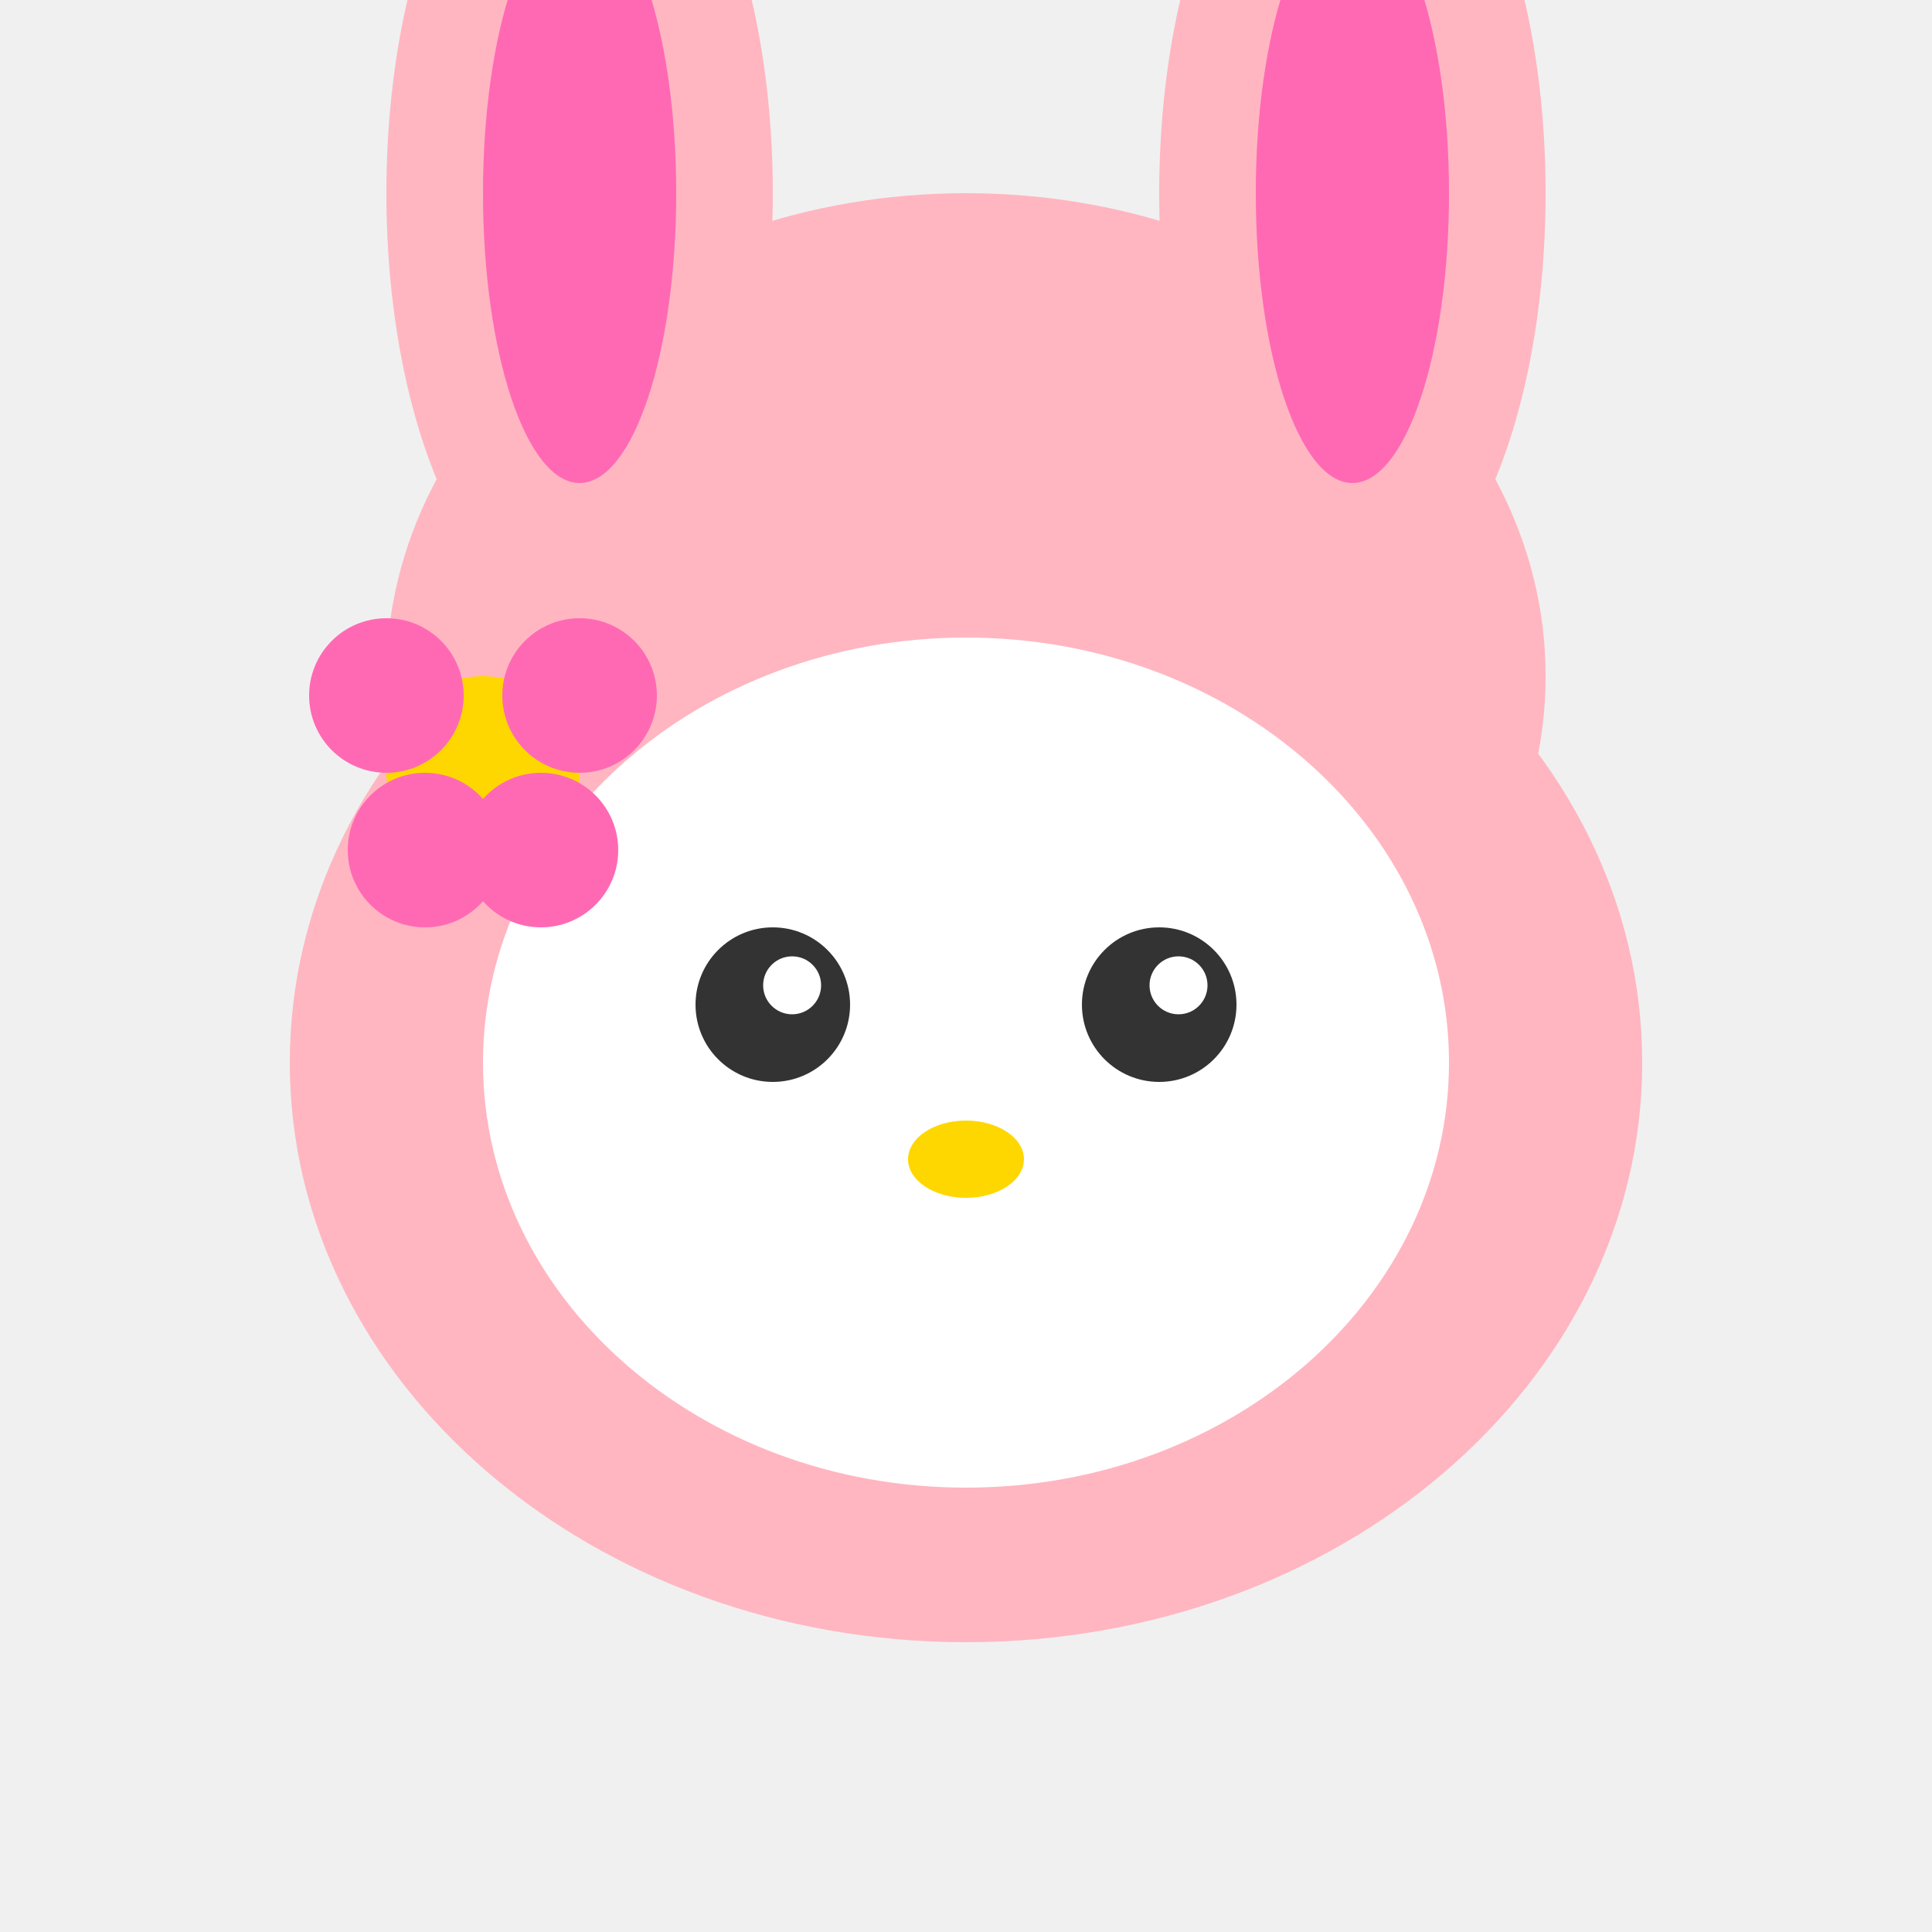
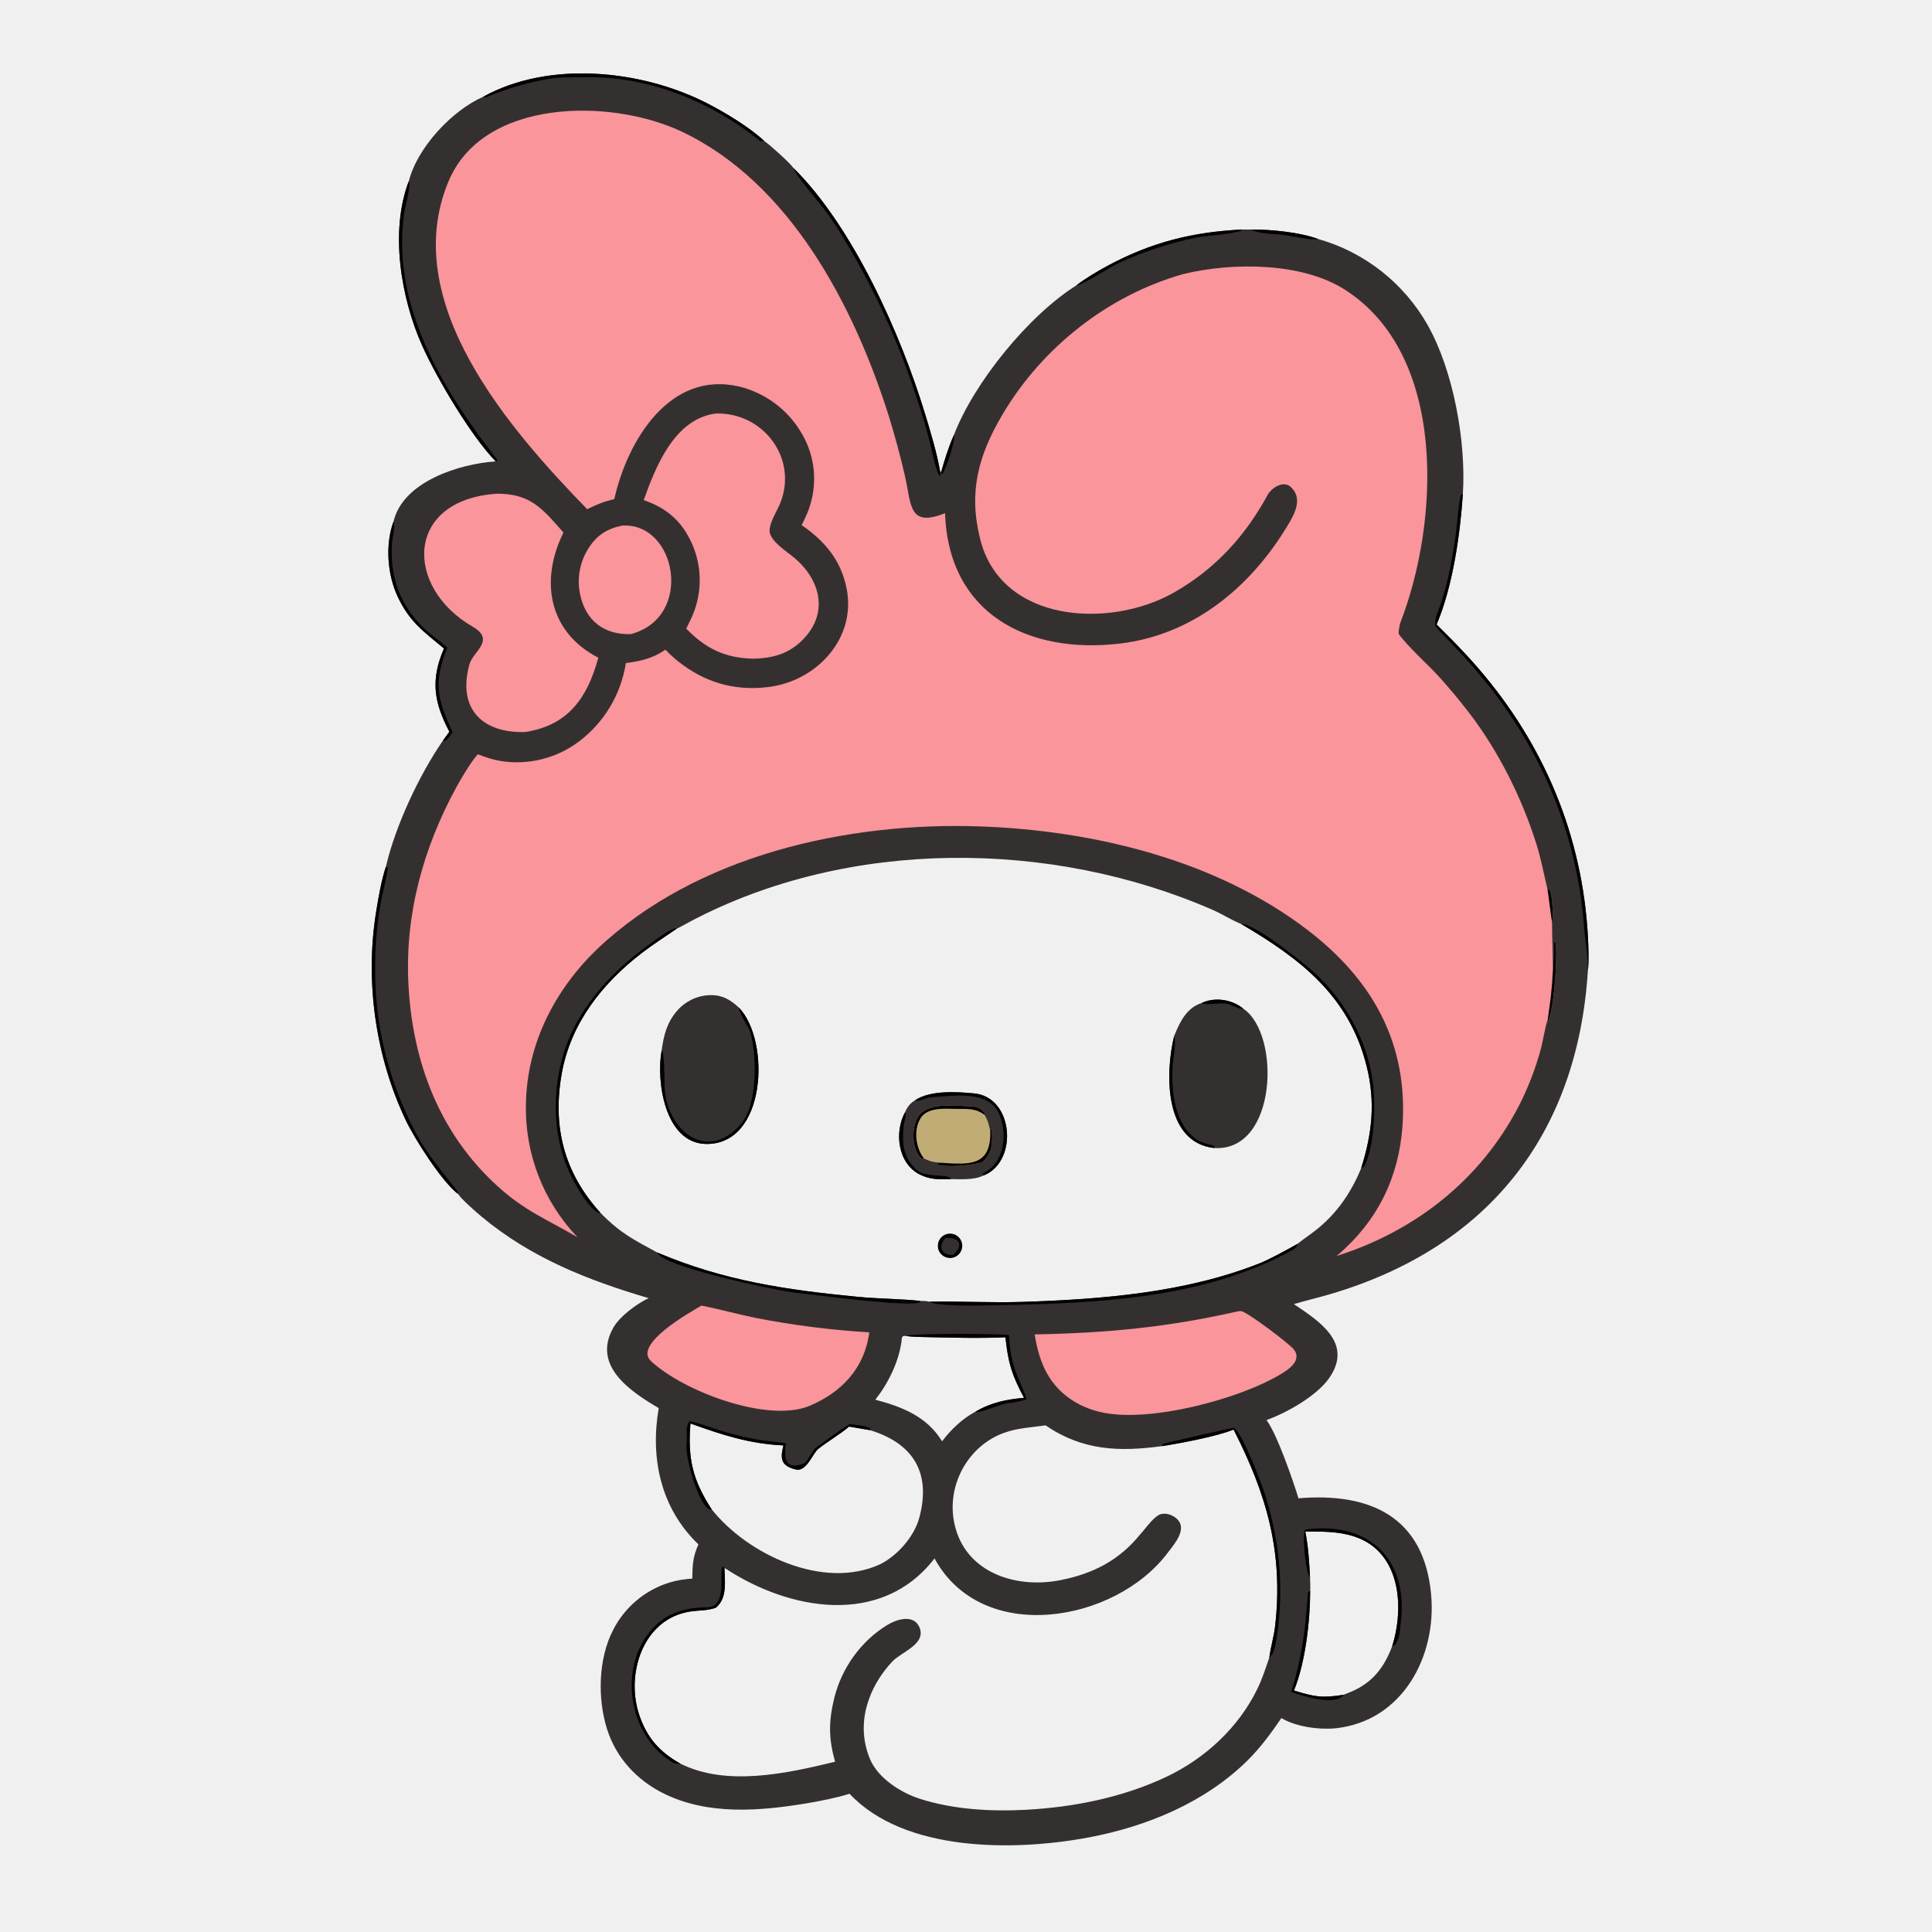
- <svg xmlns="http://www.w3.org/2000/svg" viewBox="0 0 100 100">
-   <ellipse cx="50" cy="55" rx="35" ry="30" fill="#FFB6C1" />
-   <ellipse cx="50" cy="35" rx="30" ry="25" fill="#FFB6C1" />
-   <ellipse cx="30" cy="10" rx="10" ry="22" fill="#FFB6C1" />
-   <ellipse cx="70" cy="10" rx="10" ry="22" fill="#FFB6C1" />
-   <ellipse cx="30" cy="10" rx="5" ry="15" fill="#FF69B4" />
-   <ellipse cx="70" cy="10" rx="5" ry="15" fill="#FF69B4" />
-   <ellipse cx="50" cy="55" rx="25" ry="22" fill="#FFFFFF" />
-   <circle cx="40" cy="52" r="4" fill="#333" />
-   <circle cx="60" cy="52" r="4" fill="#333" />
-   <circle cx="41" cy="51" r="1.5" fill="#FFF" />
-   <circle cx="61" cy="51" r="1.5" fill="#FFF" />
-   <ellipse cx="50" cy="60" rx="3" ry="2" fill="#FFD700" />
-   <circle cx="25" cy="40" r="5" fill="#FFD700" />
-   <circle cx="20" cy="36" r="4" fill="#FF69B4" />
-   <circle cx="30" cy="36" r="4" fill="#FF69B4" />
-   <circle cx="22" cy="44" r="4" fill="#FF69B4" />
-   <circle cx="28" cy="44" r="4" fill="#FF69B4" />
+ <svg xmlns="http://www.w3.org/2000/svg" version="1.1" style="display: block;" viewBox="0 0 2048 2048" width="1024" height="1024" preserveAspectRatio="none">
+   <path transform="translate(0,0)" fill="rgb(53,48,48)" d="M 512.258 102.532 C 582.244 63.858 680.351 73.957 749.829 109.613 C 768.839 119.369 794.719 135.002 809.989 149.321 C 816.059 153.519 836.823 172.099 841.257 178.241 C 904.437 240.775 954.763 354.193 980.432 438.157 C 985.489 454.701 993.594 481.698 996.32 498.672 L 997.593 500.72 C 1001.84 485.789 1005.1 475.009 1011.31 460.827 C 1032.68 405.194 1090.69 334.049 1141.15 302.421 C 1149.94 295.431 1164.47 286.901 1174.3 281.627 C 1220.94 256.605 1264.5 245.846 1316.98 243.28 L 1326.84 243.305 C 1347.48 243.17 1377.62 246.176 1397.18 253.297 C 1446.53 267.254 1488.36 300.166 1513.53 344.849 C 1540.67 392.954 1554.32 468.505 1550.7 523.739 C 1547.79 566.635 1539.96 622.041 1522.85 662.026 C 1544.1 683.013 1561.17 700.443 1580.11 724.156 C 1646.26 807.007 1682.23 905.391 1683.91 1011.47 C 1683.99 1016.43 1683.82 1024.15 1683.22 1029.04 C 1672.16 1203.59 1576.34 1323.43 1408.57 1372.29 C 1396.47 1375.81 1383.48 1378.84 1371.57 1382.42 C 1398.57 1400.57 1435.12 1423.85 1408.69 1461.23 C 1395.47 1479.92 1363.66 1497.84 1342.56 1505.31 C 1353.9 1520.61 1370.55 1569.16 1376.46 1588.26 C 1452.22 1581.92 1509.29 1607.68 1517.01 1689.78 C 1523.23 1755.83 1486.66 1824.36 1416.01 1832.04 C 1398.46 1833.79 1373.98 1830.57 1358.3 1821.25 C 1347.57 1837.03 1336.23 1852.47 1322.66 1865.93 C 1277.62 1910.59 1215.83 1936.13 1154.17 1947.74 C 1075.91 1962.47 958.903 1963.72 900.528 1901.42 C 887.569 1905.67 869.554 1909.15 855.959 1911.44 C 805.697 1919.89 750.516 1924.49 703.446 1901.12 C 674.971 1886.99 653.197 1863.44 643.559 1833.11 C 633.291 1800.79 634.112 1758.65 649.757 1728.19 C 661.936 1703.96 683.442 1685.72 709.337 1677.66 C 717.446 1675.13 725.398 1673.98 733.844 1673.36 C 734.06 1658.84 734.355 1650.54 740.359 1637.09 C 700.401 1598.84 689.098 1545.97 698.259 1492.62 C 669.011 1475.44 626.945 1448 650.259 1407.21 C 657.039 1395.34 675.29 1381.75 687.652 1376.1 C 622.893 1357 563.03 1333.43 510.491 1289.68 C 504.699 1284.86 489.273 1271.41 485.534 1265.65 C 468.459 1252.72 439.661 1207.57 430.065 1187.34 C 398.135 1120.02 386.9 1041.02 398.571 967.464 C 400.9 952.782 404.367 932.648 409.04 918.865 C 419.004 875.596 444.437 821.39 469.518 785.057 L 476.358 775.629 C 459.893 744.476 456.225 720.607 470.644 687.443 C 449.136 669.415 434.093 659.435 421.34 631.99 C 410.564 608.8 408.241 576.943 417.156 552.88 C 427.173 510.162 487.461 491.629 525.517 489.084 C 499.706 462.817 463.324 401.509 447.718 366.812 C 425.096 316.515 412.918 245.004 433.406 191.95 C 442.305 156.481 479.204 117.045 512.258 102.532 z M 636.579 1285.73 C 657.806 1307.35 671.362 1313.9 696.788 1327.75 C 767.559 1357.72 833.239 1367.33 909.389 1374.7 C 930.164 1376.71 955.787 1376.87 975.163 1378.99 C 978.087 1379.08 982.533 1378.97 985.115 1379.87 C 1017.39 1379.22 1051.43 1381.1 1084.16 1380.05 C 1167.84 1377.37 1256.49 1370.34 1335.03 1339.25 C 1346.52 1334.7 1364.72 1324.54 1375.7 1318.39 C 1376.36 1317.54 1387.14 1309.73 1388.94 1308.44 C 1414.02 1290.59 1431.21 1266.88 1442.88 1238.35 C 1454.49 1201.66 1458.18 1168.46 1448.76 1130.48 C 1430.27 1055.95 1378.68 1016.47 1315.98 979.63 L 1315.15 979.289 C 1305.08 975.081 1295.55 968.914 1285.59 964.56 C 1114.09 889.604 899.629 888.52 732.639 976.355 C 727.458 979.08 722.433 982.089 717.107 984.628 C 704.643 993.217 692.563 1000.84 680.535 1010.07 C 638.517 1042.3 605.029 1084.61 595.506 1137.83 C 585.375 1194.44 597.97 1243.23 636.579 1285.73 z M 731.901 1508.94 C 728.892 1545.94 734.209 1568.92 754.341 1599.87 C 792.238 1647.63 872.702 1685.96 933.032 1658.16 C 951.524 1648.87 969.164 1628.77 974.54 1608.66 C 987.398 1560.57 967.454 1529.8 922.13 1516.01 L 900.128 1512.23 C 889.722 1520.94 877.962 1527.54 867.434 1535.85 C 861.617 1540.44 854.838 1560.47 843.72 1557.76 C 827.463 1553.81 827 1546.08 830.475 1532.21 C 794.409 1530.53 765.384 1521.01 731.901 1508.94 z M 959.564 1416.05 L 956.846 1416.55 C 955.411 1419.73 956.126 1418 955.723 1421.2 C 952.91 1443.5 941.587 1466.3 927.903 1483.73 C 956.318 1491.31 982.336 1501.34 998.675 1527.84 C 1007.39 1515.99 1020.77 1503.27 1033.94 1496.53 C 1050.35 1486.71 1066.86 1483.41 1085.52 1481.76 C 1072.39 1456.89 1068.81 1445.27 1065.8 1417.58 C 1036.91 1418.82 1007.3 1417.96 978.389 1417.3 C 972.196 1417.16 965.655 1417.06 959.564 1416.05 z M 1388.84 1685.88 C 1388.84 1717.85 1383.89 1762.17 1371.65 1792.04 C 1393.82 1798.75 1401.03 1800.23 1424.3 1796.52 C 1427.38 1795.34 1430.43 1794.1 1433.46 1792.79 C 1455.5 1783.01 1467.4 1767.2 1475.72 1745.16 C 1489.03 1703.21 1484.57 1644.69 1435.49 1628.71 C 1418.27 1623.11 1401.55 1623.61 1383.66 1623.41 C 1386.96 1640.1 1387.78 1655.23 1388.68 1672.13 C 1388.8 1676.1 1389.16 1682.08 1388.84 1685.88 z M 885.2 1867.51 C 878.313 1842.83 878.242 1824.77 884.44 1799.59 C 892.387 1767.87 912.925 1739.24 941.034 1722.26 C 950.199 1716.73 968.113 1710.82 974.402 1724.47 C 982.815 1742.73 955.343 1751.07 945.736 1761.42 C 935.707 1772.23 926.674 1785.78 921.632 1799.93 C 913.362 1821.61 913.506 1844.48 922.635 1865.6 C 931.47 1885.46 955.285 1900.47 975.18 1906.83 C 1010.92 1918.25 1051.08 1920.49 1088.43 1918.4 C 1138.86 1915.58 1190.4 1905.26 1236.28 1883.57 C 1277.37 1864.15 1312.93 1831.35 1332.91 1790.17 C 1338.22 1779.24 1341.63 1768.39 1345.53 1756.98 C 1346.86 1746.47 1350.4 1734.97 1351.71 1723.45 C 1360.56 1645.51 1342.67 1583.96 1307.64 1515.4 C 1290.68 1522.49 1250.43 1530.11 1231.91 1532.94 C 1186.4 1539.12 1147.59 1537.79 1108.31 1510.93 C 1093.34 1513.08 1078.86 1513.7 1064.62 1518.77 C 1027.33 1532.05 1004.77 1571.77 1010.85 1610.42 C 1019.53 1665.62 1074.84 1684.83 1124.27 1674.99 C 1158.47 1668.19 1186.2 1654.2 1208.48 1626.68 C 1214.53 1620.16 1220.23 1611.23 1227.75 1606.28 C 1235.92 1601.31 1250.27 1608.09 1251.73 1617.39 C 1253.31 1627.43 1243.51 1638.46 1237.9 1645.94 C 1182.41 1719.95 1041.14 1744.72 990.63 1652 C 934.314 1725.05 836.264 1707.31 767.952 1661.99 C 768.279 1675.33 770.706 1691.67 761.43 1701.71 C 760.615 1702.58 759.772 1703.43 758.902 1704.24 C 749.525 1707.6 741.209 1706.81 731.546 1708.31 C 681.047 1716.15 662.869 1775.33 677.889 1818.69 C 686.215 1842.73 699.515 1857.25 721.038 1869.43 C 770.126 1894.14 834.118 1879.91 885.2 1867.51 z" />
+   <path transform="translate(0,0)" fill="rgb(1,1,1)" d="M 1683.22 1029.04 C 1683.22 1010.49 1680.41 998.389 1679.08 981.368 C 1671.73 887.118 1636.66 800.951 1578.11 726.95 C 1565.42 710.918 1553.5 697.663 1539.32 682.738 C 1534.65 677.821 1524.72 668.397 1521.55 663.43 C 1521 657.93 1521.84 654.708 1523.76 649.62 C 1529.74 633.783 1534.08 617.734 1537.45 601.111 C 1540.04 587.861 1542.17 574.525 1543.82 561.126 C 1544.76 553.226 1546.44 530.384 1548.68 524.489 L 1550.7 523.739 C 1547.79 566.635 1539.96 622.041 1522.85 662.026 C 1544.1 683.013 1561.17 700.443 1580.11 724.156 C 1646.26 807.007 1682.23 905.391 1683.91 1011.47 C 1683.99 1016.43 1683.82 1024.15 1683.22 1029.04 z" />
+   <path transform="translate(0,0)" fill="rgb(1,1,1)" d="M 409.04 918.865 L 411.113 919.701 C 409.793 931.964 405.284 946.258 403.2 959.228 C 396.726 998.178 395.936 1037.86 400.854 1077.04 C 406.944 1121.53 421.043 1164.56 442.468 1204.02 C 453.441 1224.13 469.681 1243.39 483.816 1261.21 C 484.977 1262.68 485.516 1263.85 485.534 1265.65 C 468.459 1252.72 439.661 1207.57 430.065 1187.34 C 398.135 1120.02 386.9 1041.02 398.571 967.464 C 400.9 952.782 404.367 932.648 409.04 918.865 z" />
+   <path transform="translate(0,0)" fill="rgb(1,1,1)" d="M 841.257 178.241 C 904.437 240.775 954.763 354.193 980.432 438.157 C 985.489 454.701 993.594 481.698 996.32 498.672 C 996.801 501.432 997.215 502.24 996.437 504.911 C 992.594 502.048 987.949 477.641 986.423 471.736 C 982.011 454.168 976.867 436.791 971.004 419.652 C 951.213 359.134 924.31 301.179 890.859 247.002 C 885.512 238.359 879.788 229.955 873.705 221.813 C 867.207 213.167 843.019 185.677 841.257 178.241 z" />
+   <path transform="translate(0,0)" fill="rgb(1,1,1)" d="M 433.406 191.95 C 435.614 197.998 429.512 218.59 428.606 224.779 C 414.199 323.2 468.737 412.271 526.605 486.742 C 526.638 487.373 526.672 488.003 526.705 488.634 L 525.517 489.084 C 499.706 462.817 463.324 401.509 447.718 366.812 C 425.096 316.515 412.918 245.004 433.406 191.95 z" />
+   <path transform="translate(0,0)" fill="rgb(1,1,1)" d="M 512.258 102.532 C 582.244 63.858 680.351 73.957 749.829 109.613 C 768.839 119.369 794.719 135.002 809.989 149.321 C 808.942 149.465 806.463 149.987 805.438 149.167 C 752.933 107.163 686.691 80.295 618.848 81.831 C 605.467 82.134 593.669 81.381 580.402 83.823 C 568.022 86.064 555.782 89.023 543.746 92.685 C 535.206 95.364 523.335 99.649 514.938 103.333 C 514.045 103.066 513.151 102.799 512.258 102.532 z" />
+   <path transform="translate(0,0)" fill="rgb(1,1,1)" d="M 470.644 687.443 C 449.136 669.415 434.093 659.435 421.34 631.99 C 410.564 608.8 408.241 576.943 417.156 552.88 C 419.495 558.791 415.953 568.071 415.451 577.098 C 413.481 612.542 424.314 641.8 449.935 666.559 C 456.93 673.319 467.67 680.255 474.082 686.619 C 459.236 723.859 463.445 740.888 479.773 776.062 C 477.295 779.659 475.639 782.8 472.025 785.135 L 469.518 785.057 L 476.358 775.629 C 459.893 744.476 456.225 720.607 470.644 687.443 z" />
+   <path transform="translate(0,0)" fill="rgb(1,1,1)" d="M 1141.15 302.421 C 1149.94 295.431 1164.47 286.901 1174.3 281.627 C 1220.94 256.605 1264.5 245.846 1316.98 243.28 C 1311.3 248.391 1279.76 249.503 1269.26 251.62 C 1239.48 257.622 1213.48 266.403 1185.79 278.868 C 1177.66 282.524 1145.91 303.303 1141.15 302.421 z" />
+   <path transform="translate(0,0)" fill="rgb(1,1,1)" d="M 1326.84 243.305 C 1347.48 243.17 1377.62 246.176 1397.18 253.297 C 1393.3 255.326 1369.74 250.47 1364.18 249.516 C 1356.51 248.202 1331.18 248.045 1326.84 243.305 z" />
+   <path transform="translate(0,0)" fill="rgb(1,1,1)" d="M 1011.31 460.827 C 1013.4 466.028 1002.31 498.906 998.551 502.972 L 997.593 500.72 C 1001.84 485.789 1005.1 475.009 1011.31 460.827 z" />
+   <path transform="translate(0,0)" fill="rgb(249,149,155)" d="M 622.411 539.751 C 540.818 455.763 421.909 320.637 475.377 192.387 C 512.257 103.926 647.547 104.159 722.219 139.303 C 837.622 193.616 905.713 325.15 942.32 441.571 C 948.703 462.21 954.329 483.074 959.188 504.123 C 966.302 534.646 962.622 559.712 1001.82 543.99 C 1005.27 650.131 1089.26 693.929 1187.53 682.163 C 1263 673.126 1322.96 624.715 1362.11 561.658 C 1370.71 547.795 1383.52 528.443 1366.84 515.038 C 1358.53 509.873 1347.42 517.892 1343.69 524.736 C 1319.82 568.597 1287.76 603.556 1244.17 628.253 C 1176.55 666.568 1061.44 660.676 1039.05 571.578 C 1026.51 521.664 1036.85 482.952 1063.01 438.84 C 1104.98 368.08 1174.93 312.916 1254.3 290.531 C 1306.07 277.892 1379.83 277.862 1425.59 307.052 C 1534.73 376.662 1525.78 553.924 1484.28 660.469 C 1483.57 662.282 1482.18 671.247 1482.78 672.112 C 1491.29 684.349 1515.67 706.575 1524.8 716.643 C 1536.31 729.375 1547.31 742.568 1557.77 756.189 C 1588.78 796.715 1613.74 846.833 1628.91 895.569 C 1633.64 910.792 1636.78 927.445 1640.49 942.985 L 1642.52 942.787 C 1645.67 947.317 1646.88 972.77 1645.22 977.663 C 1645.3 994.39 1646.05 1011.37 1646.14 1028.38 C 1647.15 1022 1646.46 998.765 1648.2 995.818 C 1652 1007.03 1647.62 1065.52 1642.37 1078.7 C 1641.8 1080.12 1642.16 1080.56 1642.2 1081.3 L 1640.6 1081.07 C 1638.51 1085.74 1635.43 1103.99 1633.79 1110.29 C 1628.07 1131.96 1620.01 1152.94 1609.76 1172.87 C 1569.1 1250.94 1500.13 1305.01 1416.8 1331.43 C 1419.93 1328.86 1422.95 1326.18 1425.87 1323.38 C 1465.98 1285.57 1485.42 1238.61 1487.2 1184.1 C 1489.93 1100.34 1451.82 1036.46 1386.9 986.475 C 1289.67 911.62 1159.06 880.144 1038.07 876.003 C 897.751 871.2 738.2 906.644 633.389 1005.68 C 588.278 1049.07 558.589 1106.23 557.521 1170.19 C 556.222 1222.7 575.889 1273.57 612.176 1311.55 C 579.858 1292.6 556.552 1283.95 527.08 1257.08 C 465.569 1201 437.289 1125.49 432.967 1043.75 C 429.061 969.854 448.415 899.396 483.628 834.711 C 489.073 824.71 499.309 807.595 506.423 799.567 C 515.248 802.831 521.687 805.19 531.05 806.747 C 560.055 811.277 589.663 803.944 613.201 786.4 C 640.24 766.224 658.279 736.239 663.436 702.898 C 679.381 700.761 692.068 697.929 705.371 688.679 C 711.081 694.7 717.345 700.171 724.079 705.02 C 751.87 725.282 783.286 732.914 817.429 727.839 C 867.077 720.46 907.595 675.855 897.518 624.232 C 891.633 594.088 874.666 573.824 849.824 556.677 C 854.318 547.567 857.705 540.371 860.187 530.457 C 866.387 505.693 862.297 479.473 848.85 457.773 C 834.397 433.767 810.979 416.503 783.772 409.797 C 709.778 392.314 664.97 467.401 651.192 529.029 C 639.513 531.85 633.234 534.541 622.411 539.751 z" />
+   <path transform="translate(0,0)" fill="rgb(1,1,1)" d="M 1646.14 1028.38 C 1647.15 1022 1646.46 998.765 1648.2 995.818 C 1652 1007.03 1647.62 1065.52 1642.37 1078.7 C 1641.8 1080.12 1642.16 1080.56 1642.2 1081.3 L 1640.6 1081.07 C 1643.41 1061.95 1645.3 1047.66 1646.14 1028.38 z" />
+   <path transform="translate(0,0)" fill="rgb(1,1,1)" d="M 1640.49 942.985 L 1642.52 942.787 C 1645.67 947.317 1646.88 972.77 1645.22 977.663 C 1643.49 966.543 1642.15 954.342 1640.49 942.985 z" />
+   <path transform="translate(0,0)" fill="rgb(53,48,48)" d="M 1273.68 1063.27 C 1287.97 1056.56 1306.05 1059.41 1318.14 1069.39 C 1357.85 1096.3 1353.98 1221.24 1287 1216.95 C 1233.48 1210.78 1235.16 1136.95 1244.64 1098.23 C 1250.44 1083.85 1257.57 1068.44 1273.68 1063.27 z" />
+   <path transform="translate(0,0)" fill="rgb(1,1,1)" d="M 1244.64 1098.23 C 1247 1105.32 1243.52 1121.56 1243.04 1129.94 C 1241.54 1156.34 1244.85 1192.45 1269.12 1208.36 C 1276.13 1212.73 1283.63 1212.65 1287.53 1215.22 L 1287 1216.95 C 1233.48 1210.78 1235.16 1136.95 1244.64 1098.23 z" />
+   <path transform="translate(0,0)" fill="rgb(1,1,1)" d="M 1273.68 1063.27 C 1287.97 1056.56 1306.05 1059.41 1318.14 1069.39 C 1312.81 1070.03 1306.88 1065.43 1300.8 1064.09 C 1294.02 1062.58 1278.6 1065.92 1273.68 1063.27 z" />
+   <path transform="translate(0,0)" fill="rgb(53,48,48)" d="M 701.424 1113.27 C 703.564 1097.55 706.833 1084.17 717.513 1071.75 C 726.017 1061.71 738.291 1055.63 751.431 1054.95 C 764.933 1054.23 773.957 1059.4 783.372 1068.2 C 817.053 1103.37 812.473 1214.04 748.164 1212.63 C 704.813 1211.69 695.258 1146.13 701.424 1113.27 z" />
+   <path transform="translate(0,0)" fill="rgb(1,1,1)" d="M 783.372 1068.2 C 817.053 1103.37 812.473 1214.04 748.164 1212.63 C 704.813 1211.69 695.258 1146.13 701.424 1113.27 C 704.551 1116.66 704.341 1143.28 704.501 1150.99 C 705.443 1196.25 748.366 1233.87 785.13 1191.86 C 803.087 1171.34 802.396 1120.34 795.684 1095.43 C 793.647 1087.87 783.866 1076.01 783.372 1068.2 z" />
+   <path transform="translate(0,0)" fill="rgb(53,48,48)" d="M 969.926 1166.47 C 985.535 1155.53 1014.24 1157.3 1032.74 1159.07 C 1072.2 1162.83 1078.98 1223.81 1048.55 1243.06 C 1046.5 1244.36 1044.31 1245.42 1042.01 1246.22 C 1033.52 1250.88 1017.65 1250.07 1008.09 1249.92 C 996.077 1250.27 986.18 1250.66 974.974 1245 C 951.684 1233.22 947.788 1200.17 959.458 1178.92 C 961.241 1174.06 965.202 1168.94 969.926 1166.47 z" />
+   <path transform="translate(0,0)" fill="rgb(1,1,1)" d="M 969.926 1166.47 C 985.535 1155.53 1014.24 1157.3 1032.74 1159.07 C 1072.2 1162.83 1078.98 1223.81 1048.55 1243.06 C 1046.5 1244.36 1044.31 1245.42 1042.01 1246.22 C 1041.71 1245.12 1041.84 1245.86 1042.06 1243.99 L 1046.52 1241.11 C 1065.83 1228.82 1067.75 1198.35 1058.42 1179.39 C 1046.61 1155.41 1009.4 1161.69 987.583 1163.13 C 981.73 1163.52 974.864 1168.01 969.926 1166.47 z" />
+   <path transform="translate(0,0)" fill="rgb(1,1,1)" d="M 959.458 1178.92 C 961.221 1182.77 958.56 1188.39 958.037 1192.99 C 955.954 1211.34 957.271 1227.08 971.62 1240.15 C 981.207 1248.88 1006.23 1243.8 1008.09 1249.92 C 996.077 1250.27 986.18 1250.66 974.974 1245 C 951.684 1233.22 947.788 1200.17 959.458 1178.92 z" />
+   <path transform="translate(0,0)" fill="rgb(193,172,118)" d="M 979.545 1228.17 L 977.327 1228.45 C 965.148 1219.09 964.699 1186.58 979.218 1177.79 C 992.83 1169.55 1011.47 1172.33 1026.91 1172.67 C 1035.55 1172.86 1039.57 1173.97 1044.22 1180.82 L 1043.88 1182.02 C 1047.16 1188.29 1047.19 1188.66 1048.92 1195.53 L 1049.72 1198.63 L 1050.52 1196.5 C 1052.52 1200.03 1051.68 1213.82 1050.34 1218.02 C 1048.31 1224.39 1045.63 1227.61 1041.06 1232.15 C 1030.02 1235.37 1002.85 1237.84 993.256 1234.51 L 993.514 1233.34 L 995.519 1232.72 L 995.644 1233.83 L 996.572 1232.53 L 997.953 1232.6 C 989.624 1231.98 987.16 1231.6 979.545 1228.17 z" />
+   <path transform="translate(0,0)" fill="rgb(1,1,1)" d="M 979.545 1228.17 L 977.327 1228.45 C 965.148 1219.09 964.699 1186.58 979.218 1177.79 C 992.83 1169.55 1011.47 1172.33 1026.91 1172.67 C 1035.55 1172.86 1039.57 1173.97 1044.22 1180.82 L 1043.88 1182.02 C 1034.49 1174.51 1024.85 1175.64 1013.53 1175.47 C 1001.5 1175.3 983.392 1173.58 976.005 1185.09 C 968.035 1197.52 970.622 1217.08 979.545 1228.17 z" />
+   <path transform="translate(0,0)" fill="rgb(1,1,1)" d="M 1049.72 1198.63 L 1050.52 1196.5 C 1052.52 1200.03 1051.68 1213.82 1050.34 1218.02 C 1048.31 1224.39 1045.63 1227.61 1041.06 1232.15 C 1030.02 1235.37 1002.85 1237.84 993.256 1234.51 L 993.514 1233.34 L 995.519 1232.72 L 995.644 1233.83 L 996.572 1232.53 L 997.953 1232.6 C 1028.16 1234.73 1050.88 1236.12 1049.72 1198.63 z" />
+   <path transform="translate(0,0)" fill="rgb(1,1,1)" d="M 1002.1 1308.66 C 1006.44 1306.85 1011.42 1307.53 1015.11 1310.45 C 1018.8 1313.37 1020.62 1318.05 1019.86 1322.7 C 1019.1 1327.34 1015.89 1331.2 1011.46 1332.79 C 1004.85 1335.17 997.551 1331.84 995.011 1325.29 C 992.471 1318.74 995.617 1311.36 1002.1 1308.66 z" />
+   <path transform="translate(0,0)" fill="rgb(53,48,48)" d="M 1002.28 1312.29 C 1017.43 1311.13 1021.86 1320.37 1010.24 1330.28 C 997.63 1330.7 994.162 1321.2 1002.28 1312.29 z" />
+   <path transform="translate(0,0)" fill="rgb(249,149,155)" d="M 758.517 438.358 C 808.428 436.68 845.632 484.982 827.526 532.255 C 823.889 541.751 815.466 553.548 815.819 563.542 C 817.042 574.067 833.703 584.343 841.93 591.241 C 869.096 614.016 879.001 648.987 851.676 677.409 C 837.179 692.488 819.994 697.937 798.077 698.227 C 768.376 697.491 747.805 687.375 727.439 666.369 C 730.599 659.82 734.006 653.393 736.376 646.531 C 744.859 622.274 743.202 595.62 731.781 572.6 C 720.964 550.635 705.095 537.973 682.382 530.136 C 695.288 493.882 715.124 444.205 758.517 438.358 z" />
+   <path transform="translate(0,0)" fill="rgb(249,149,155)" d="M 525.655 523.437 C 527.771 523.353 529.89 523.356 532.006 523.444 C 564.468 524.755 577.349 542.053 597.299 564.495 C 572.114 615.32 581.342 669.941 634.258 697.2 C 622.634 739.67 602.612 768.752 556.869 775.959 C 512.112 777.414 484.374 752.076 497.665 704.032 C 501.349 690.715 525.689 678.555 500.997 664.284 C 428.43 622.341 429.403 530.466 525.655 523.437 z" />
+   <path transform="translate(0,0)" fill="rgb(249,149,155)" d="M 1311.73 1390.2 C 1312.87 1390.02 1314.31 1389.72 1315.49 1389.79 C 1321.5 1390.15 1366.6 1424.26 1371.28 1430.2 C 1373.68 1433.23 1374.84 1435.94 1374.1 1439.9 C 1372.79 1446.97 1364.31 1452.58 1358.6 1456.1 C 1314.67 1483.09 1217.33 1508.83 1166.65 1496.87 C 1154.71 1494.22 1143.41 1489.22 1133.41 1482.17 C 1109.98 1465.28 1101.17 1441.83 1096.8 1414.53 C 1174.24 1413.02 1236.91 1407.04 1311.73 1390.2 z" />
+   <path transform="translate(0,0)" fill="rgb(249,149,155)" d="M 743.613 1384 C 762.291 1387.63 782.507 1393.33 801.938 1397.23 C 841.414 1404.88 881.349 1409.94 921.486 1412.36 C 916.43 1450.55 891.993 1476.25 857.271 1490.63 C 812.352 1508.34 723.521 1474.32 689.953 1442.71 C 670.933 1424.8 732.163 1390.64 743.613 1384 z" />
+   <path transform="translate(0,0)" fill="rgb(249,149,155)" d="M 659.272 557.205 C 717.14 553.092 736.112 654.448 668.708 672.176 C 640.636 673.135 620.866 658.151 614.972 630.268 C 611.287 612.995 614.703 594.967 624.451 580.24 C 633.199 566.947 643.968 560.388 659.272 557.205 z" />
+   <path transform="translate(0,0)" fill="rgb(1,1,1)" d="M 985.115 1379.87 C 1017.39 1379.22 1051.43 1381.1 1084.16 1380.05 C 1167.84 1377.37 1256.49 1370.34 1335.03 1339.25 C 1346.52 1334.7 1364.72 1324.54 1375.7 1318.39 C 1374.7 1322.55 1371.38 1324.34 1367.63 1326.38 C 1268.02 1380.52 1146.8 1381.86 1036.11 1384.03 C 1027.69 1384.2 990.082 1384.09 985.115 1379.87 z" />
+   <path transform="translate(0,0)" fill="rgb(1,1,1)" d="M 636.579 1285.73 L 633.961 1285.63 C 620.416 1277.23 605.942 1249.29 600.239 1234.95 C 583.441 1192.72 586.251 1139.24 604.346 1097.97 C 621.552 1058.73 654.953 1024.39 689.823 999.955 C 698.178 994.101 705.727 987.694 715.382 983.857 L 717.107 984.628 C 704.643 993.217 692.563 1000.84 680.535 1010.07 C 638.517 1042.3 605.029 1084.61 595.506 1137.83 C 585.375 1194.44 597.97 1243.23 636.579 1285.73 z" />
+   <path transform="translate(0,0)" fill="rgb(1,1,1)" d="M 1231.91 1532.94 L 1232.42 1530.61 C 1233.21 1530.15 1303.96 1513.83 1307.83 1513.52 C 1315.97 1517.46 1334.12 1564.8 1338 1575.66 C 1356.06 1626.25 1361.82 1683.23 1353.25 1736.33 C 1352.31 1742.16 1350.69 1753.82 1345.53 1756.98 C 1346.86 1746.47 1350.4 1734.97 1351.71 1723.45 C 1360.56 1645.51 1342.67 1583.96 1307.64 1515.4 C 1290.68 1522.49 1250.43 1530.11 1231.91 1532.94 z" />
+   <path transform="translate(0,0)" fill="rgb(1,1,1)" d="M 754.341 1599.87 L 752.744 1600.46 C 740.152 1595.81 725.597 1542.85 727.786 1529.72 C 729.005 1522.4 725.88 1513.59 730.762 1506.66 C 734.946 1506.38 759.507 1515.18 766.497 1517.28 C 790.585 1524.5 808.1 1527.27 833.078 1529.71 C 832.157 1540.8 828.737 1559.73 851.853 1551.57 C 856.033 1550.09 860.915 1537.31 865.052 1534.44 C 876.114 1526.78 888.46 1516.66 900.025 1510.06 L 900.964 1509.54 C 907.494 1510.72 917.14 1511.01 922.663 1514.1 L 922.13 1516.01 L 900.128 1512.23 C 889.722 1520.94 877.962 1527.54 867.434 1535.85 C 861.617 1540.44 854.838 1560.47 843.72 1557.76 C 827.463 1553.81 827 1546.08 830.475 1532.21 C 794.409 1530.53 765.384 1521.01 731.901 1508.94 C 728.892 1545.94 734.209 1568.92 754.341 1599.87 z" />
+   <path transform="translate(0,0)" fill="rgb(1,1,1)" d="M 1315.98 979.63 C 1328.59 978.571 1372.5 1013.66 1383.94 1022.96 C 1423.25 1054.93 1450.89 1102.07 1455.88 1152.81 C 1458.02 1174.6 1456.92 1216.05 1446.16 1236.23 C 1444.83 1237.18 1444.33 1237.59 1442.88 1238.35 C 1454.49 1201.66 1458.18 1168.46 1448.76 1130.48 C 1430.27 1055.95 1378.68 1016.47 1315.98 979.63 z" />
+   <path transform="translate(0,0)" fill="rgb(1,1,1)" d="M 696.788 1327.75 C 767.559 1357.72 833.239 1367.33 909.389 1374.7 C 930.164 1376.71 955.787 1376.87 975.163 1378.99 L 975.398 1380.41 C 964.614 1386.27 859.622 1372.01 843.651 1370.37 C 823.604 1368.31 701.808 1342.8 696.788 1327.75 z" />
+   <path transform="translate(0,0)" fill="rgb(1,1,1)" d="M 721.038 1869.43 C 715.687 1870.62 711.297 1867.45 707.071 1864.36 C 666.379 1835.12 657.196 1770.29 687.624 1731.15 C 703.988 1710.09 724.801 1704 749.55 1703.79 C 771.82 1703.6 761.716 1666.37 766.001 1660.53 L 767.952 1661.99 C 768.279 1675.33 770.706 1691.67 761.43 1701.71 C 760.615 1702.58 759.772 1703.43 758.902 1704.24 C 749.525 1707.6 741.209 1706.81 731.546 1708.31 C 681.047 1716.15 662.869 1775.33 677.889 1818.69 C 686.215 1842.73 699.515 1857.25 721.038 1869.43 z" />
+   <path transform="translate(0,0)" fill="rgb(1,1,1)" d="M 1388.68 1672.13 C 1383.62 1667.53 1379.79 1621.96 1383.83 1621.39 C 1449.26 1612.21 1492.57 1651.21 1485.15 1718.08 C 1483.11 1736.51 1483.47 1735.26 1478.86 1743.65 L 1475.72 1745.16 C 1489.03 1703.21 1484.57 1644.69 1435.49 1628.71 C 1418.27 1623.11 1401.55 1623.61 1383.66 1623.41 C 1386.96 1640.1 1387.78 1655.23 1388.68 1672.13 z" />
+   <path transform="translate(0,0)" fill="rgb(1,1,1)" d="M 959.564 1416.05 C 971.231 1413.14 1055.43 1413.65 1069.56 1415.14 C 1070.56 1432.59 1072.5 1443.89 1079.14 1460.4 C 1081.8 1467 1086.48 1476.83 1088.17 1483.31 C 1084.8 1484.55 1073.86 1487.28 1070.66 1487.23 C 1061.92 1487.1 1039.86 1498.51 1033.94 1496.53 C 1050.35 1486.71 1066.86 1483.41 1085.52 1481.76 C 1072.39 1456.89 1068.81 1445.27 1065.8 1417.58 C 1036.91 1418.82 1007.3 1417.96 978.389 1417.3 C 972.196 1417.16 965.655 1417.06 959.564 1416.05 z" />
+   <path transform="translate(0,0)" fill="rgb(1,1,1)" d="M 1388.84 1685.88 C 1388.84 1717.85 1383.89 1762.17 1371.65 1792.04 C 1393.82 1798.75 1401.03 1800.23 1424.3 1796.52 C 1416.45 1809 1379.59 1797.71 1368.76 1793.36 C 1379.39 1759.56 1384.12 1727.33 1386.04 1692.09 C 1386.23 1688.46 1386.34 1688.04 1388.84 1685.88 z" />
</svg>
